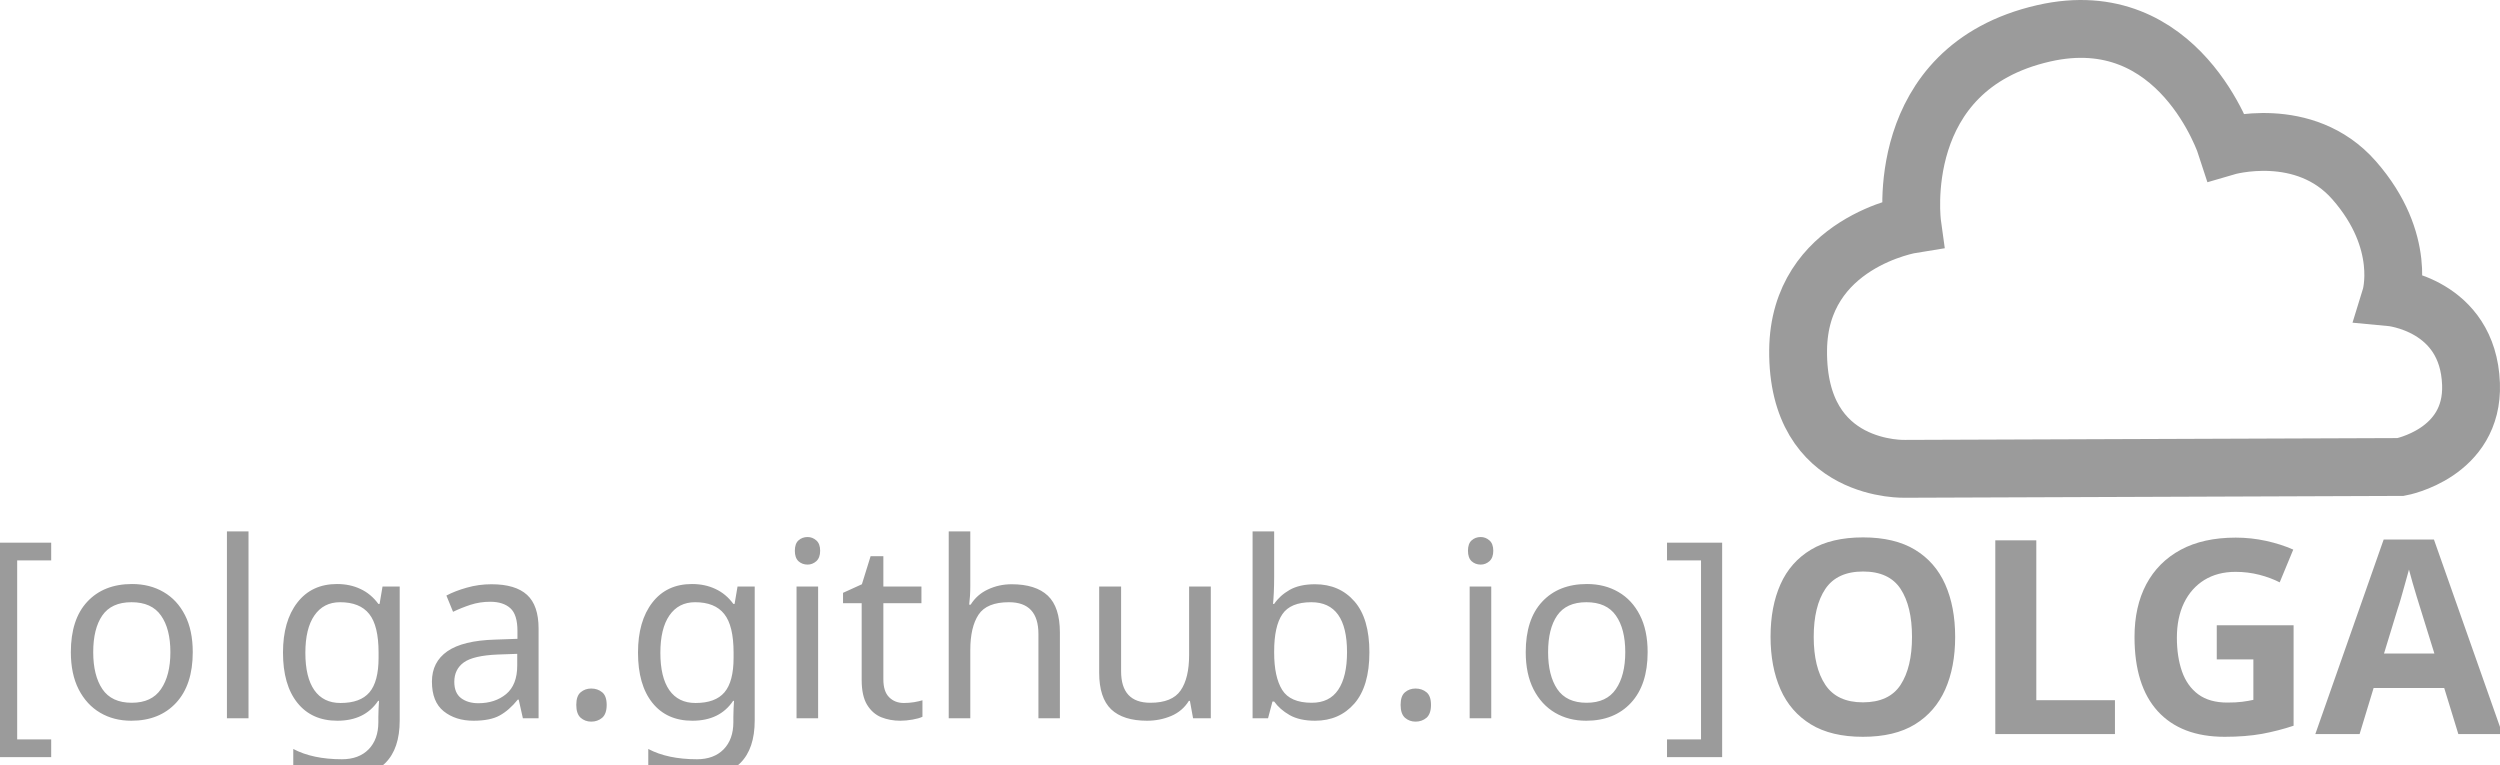
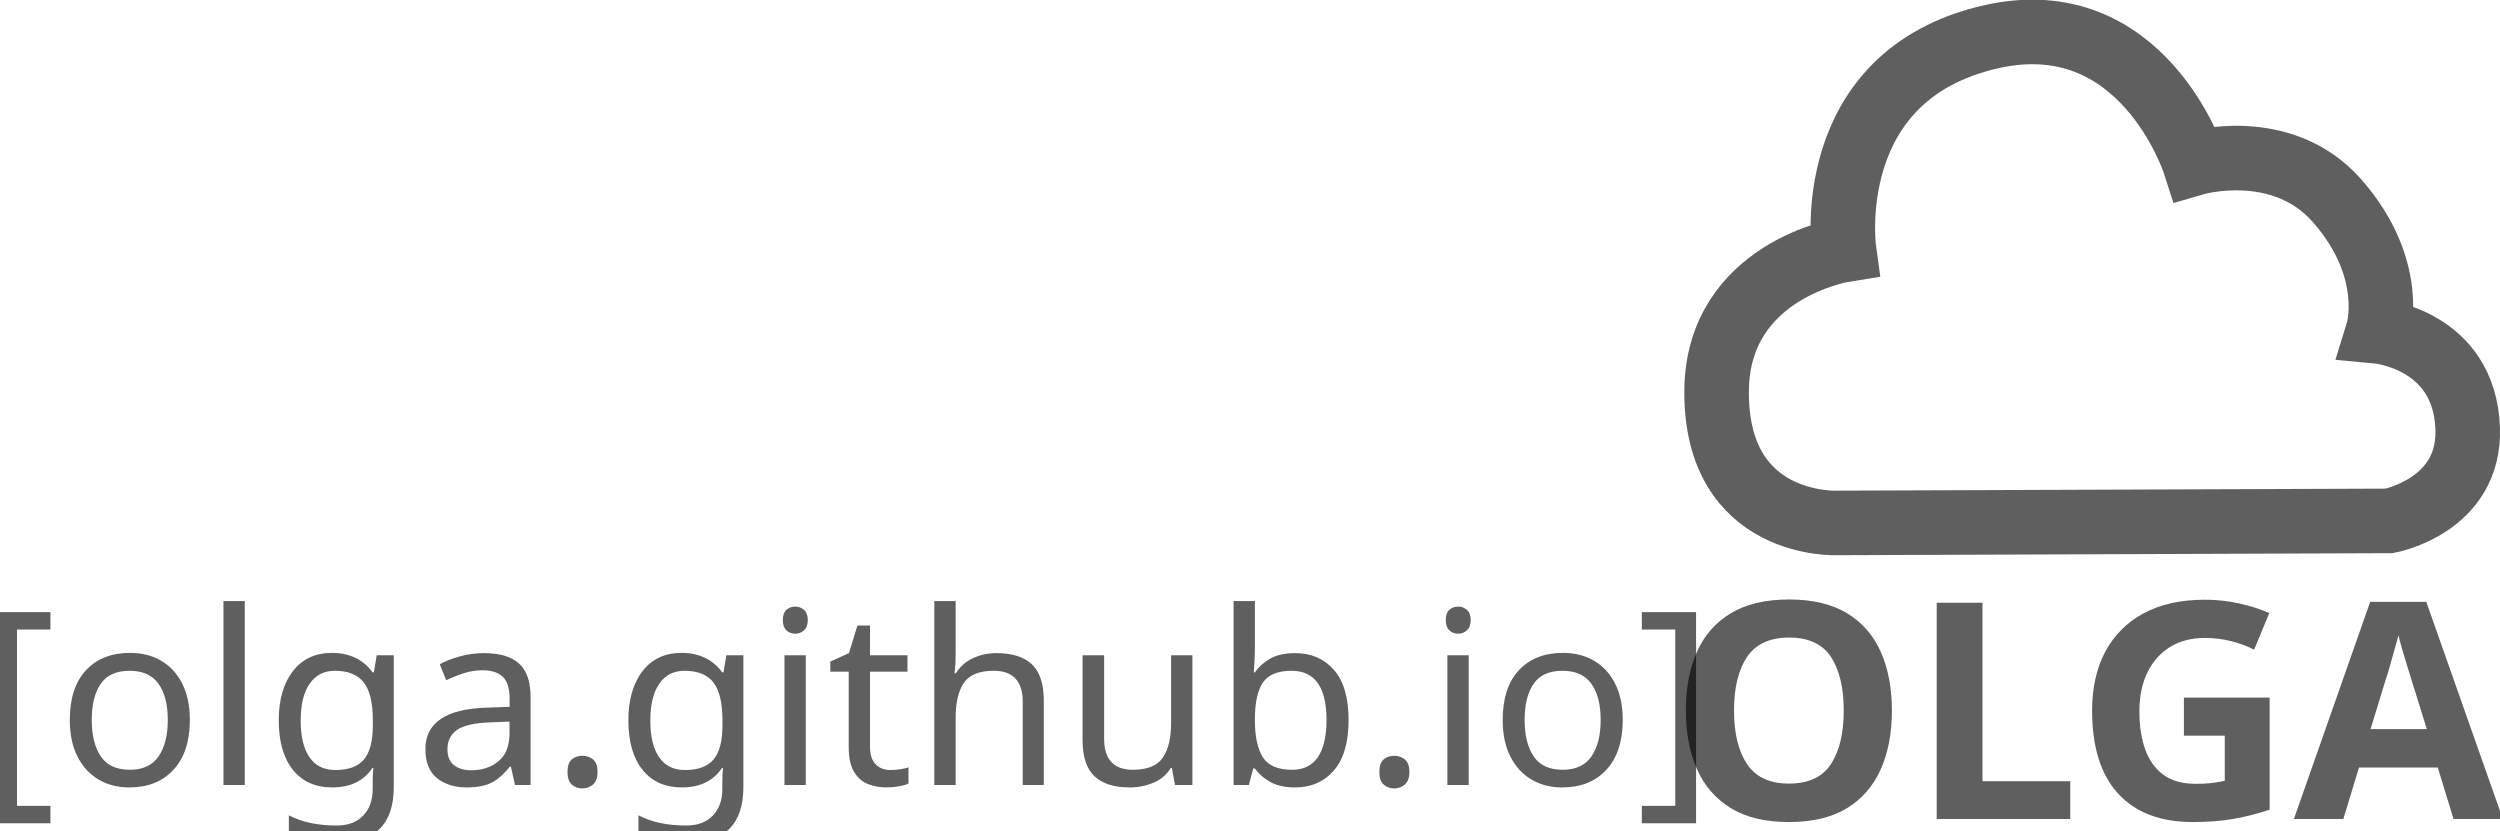
- <svg xmlns="http://www.w3.org/2000/svg" width="345.751" height="105.726" id="svg2" version="1.1">
+ <svg xmlns="http://www.w3.org/2000/svg" width="309.765" height="102.91" id="svg2" version="1.1">
  <defs id="defs4">
    </defs>
-   <g id="layer1" transform="translate(-326.3892,-478.4166)">
-     <path style="fill:none;stroke:#000000;stroke-width:8;stroke-linecap:butt;stroke-linejoin:miter;stroke-miterlimit:4;stroke-opacity:0.392;stroke-dasharray:none" d="m 589.97,543.255 68.438,-0.253 c 0,0 10.082,-1.86 9.723,-11.49 -0.411,-11.003 -11.112,-11.996 -11.112,-11.996 0,0 2.375,-7.684 -5.051,-16.162 -6.873,-7.848 -17.678,-4.672 -17.678,-4.672 0,0 -6.413,-19.961 -25.254,-15.657 -21.172,4.836 -18.183,26.39 -18.183,26.39 0,0 -15.645,2.491 -15.784,17.425 -0.159,17.087 14.9,16.415 14.9,16.415 z" id="path3827" />
-     <text xml:space="preserve" style="font-size:33.34px;font-style:normal;font-weight:normal;line-height:125%;letter-spacing:0px;word-spacing:0px;fill:#000000;fill-opacity:0.392;stroke:none;font-family:Sans" x="569.085" y="579.943" id="text3829">
-       <tspan id="tspan3831" x="569.085" y="579.943" style="font-size:37.536px;font-style:normal;font-variant:normal;font-weight:bold;font-stretch:normal;fill:#000000;fill-opacity:0.392;font-family:Ubuntu;-inkscape-font-specification:Ubuntu">OLGA</tspan>
+   <g id="layer1" transform="translate(-362.3707,-478.4602)">
+     <path style="fill:none;stroke:#000000;stroke-width:8;stroke-linecap:butt;stroke-linejoin:miter;stroke-miterlimit:4;stroke-opacity:0.628;stroke-dasharray:none" d="m 589.97,543.255 68.438,-0.253 c 0,0 10.082,-1.86 9.723,-11.49 -0.411,-11.003 -11.112,-11.996 -11.112,-11.996 0,0 2.375,-7.684 -5.051,-16.162 -6.873,-7.848 -17.678,-4.672 -17.678,-4.672 0,0 -6.413,-19.961 -25.254,-15.657 -21.172,4.836 -18.183,26.39 -18.183,26.39 0,0 -15.645,2.491 -15.784,17.425 -0.159,17.087 14.9,16.415 14.9,16.415 z" id="path3827" />
+     <text xml:space="preserve" style="font-size:33.34px;font-style:normal;font-weight:normal;line-height:125%;letter-spacing:0px;word-spacing:0px;fill:#000000;fill-opacity:0.628;stroke:none;font-family:Sans" x="569.085" y="579.943" id="text3829">
+       <tspan id="tspan3831" x="569.085" y="579.943" style="font-size:37.536px;font-style:normal;font-variant:normal;font-weight:bold;font-stretch:normal;fill:#000000;fill-opacity:0.628;font-family:Ubuntu;-inkscape-font-specification:Ubuntu">OLGA</tspan>
    </text>
-     <text xml:space="preserve" style="font-size:33.753px;font-style:normal;font-weight:normal;line-height:125%;letter-spacing:0px;word-spacing:0px;fill:#000000;fill-opacity:0.549;stroke:none;font-family:Sans" x="323.125" y="577.751" id="text3589">
-       <tspan id="tspan3591" x="323.125" y="577.751" style="font-size:34px;font-style:normal;font-variant:normal;font-weight:normal;font-stretch:normal;fill:#000000;fill-opacity:0.392;font-family:Ubuntu;-inkscape-font-specification:Ubuntu">[olga.github.io]</tspan>
+     <text xml:space="preserve" style="font-size:33.753px;font-style:normal;font-weight:normal;line-height:125%;letter-spacing:0px;word-spacing:0px;fill:#000000;fill-opacity:0.628;stroke:none;font-family:Sans" x="359.491" y="575.731" id="text3589">
+       <tspan id="tspan3591" x="359.491" y="575.731" style="font-size:30px;font-style:normal;font-variant:normal;font-weight:normal;font-stretch:normal;fill:#000000;fill-opacity:0.628;font-family:Ubuntu;-inkscape-font-specification:Ubuntu">[olga.github.io]</tspan>
    </text>
  </g>
</svg>
